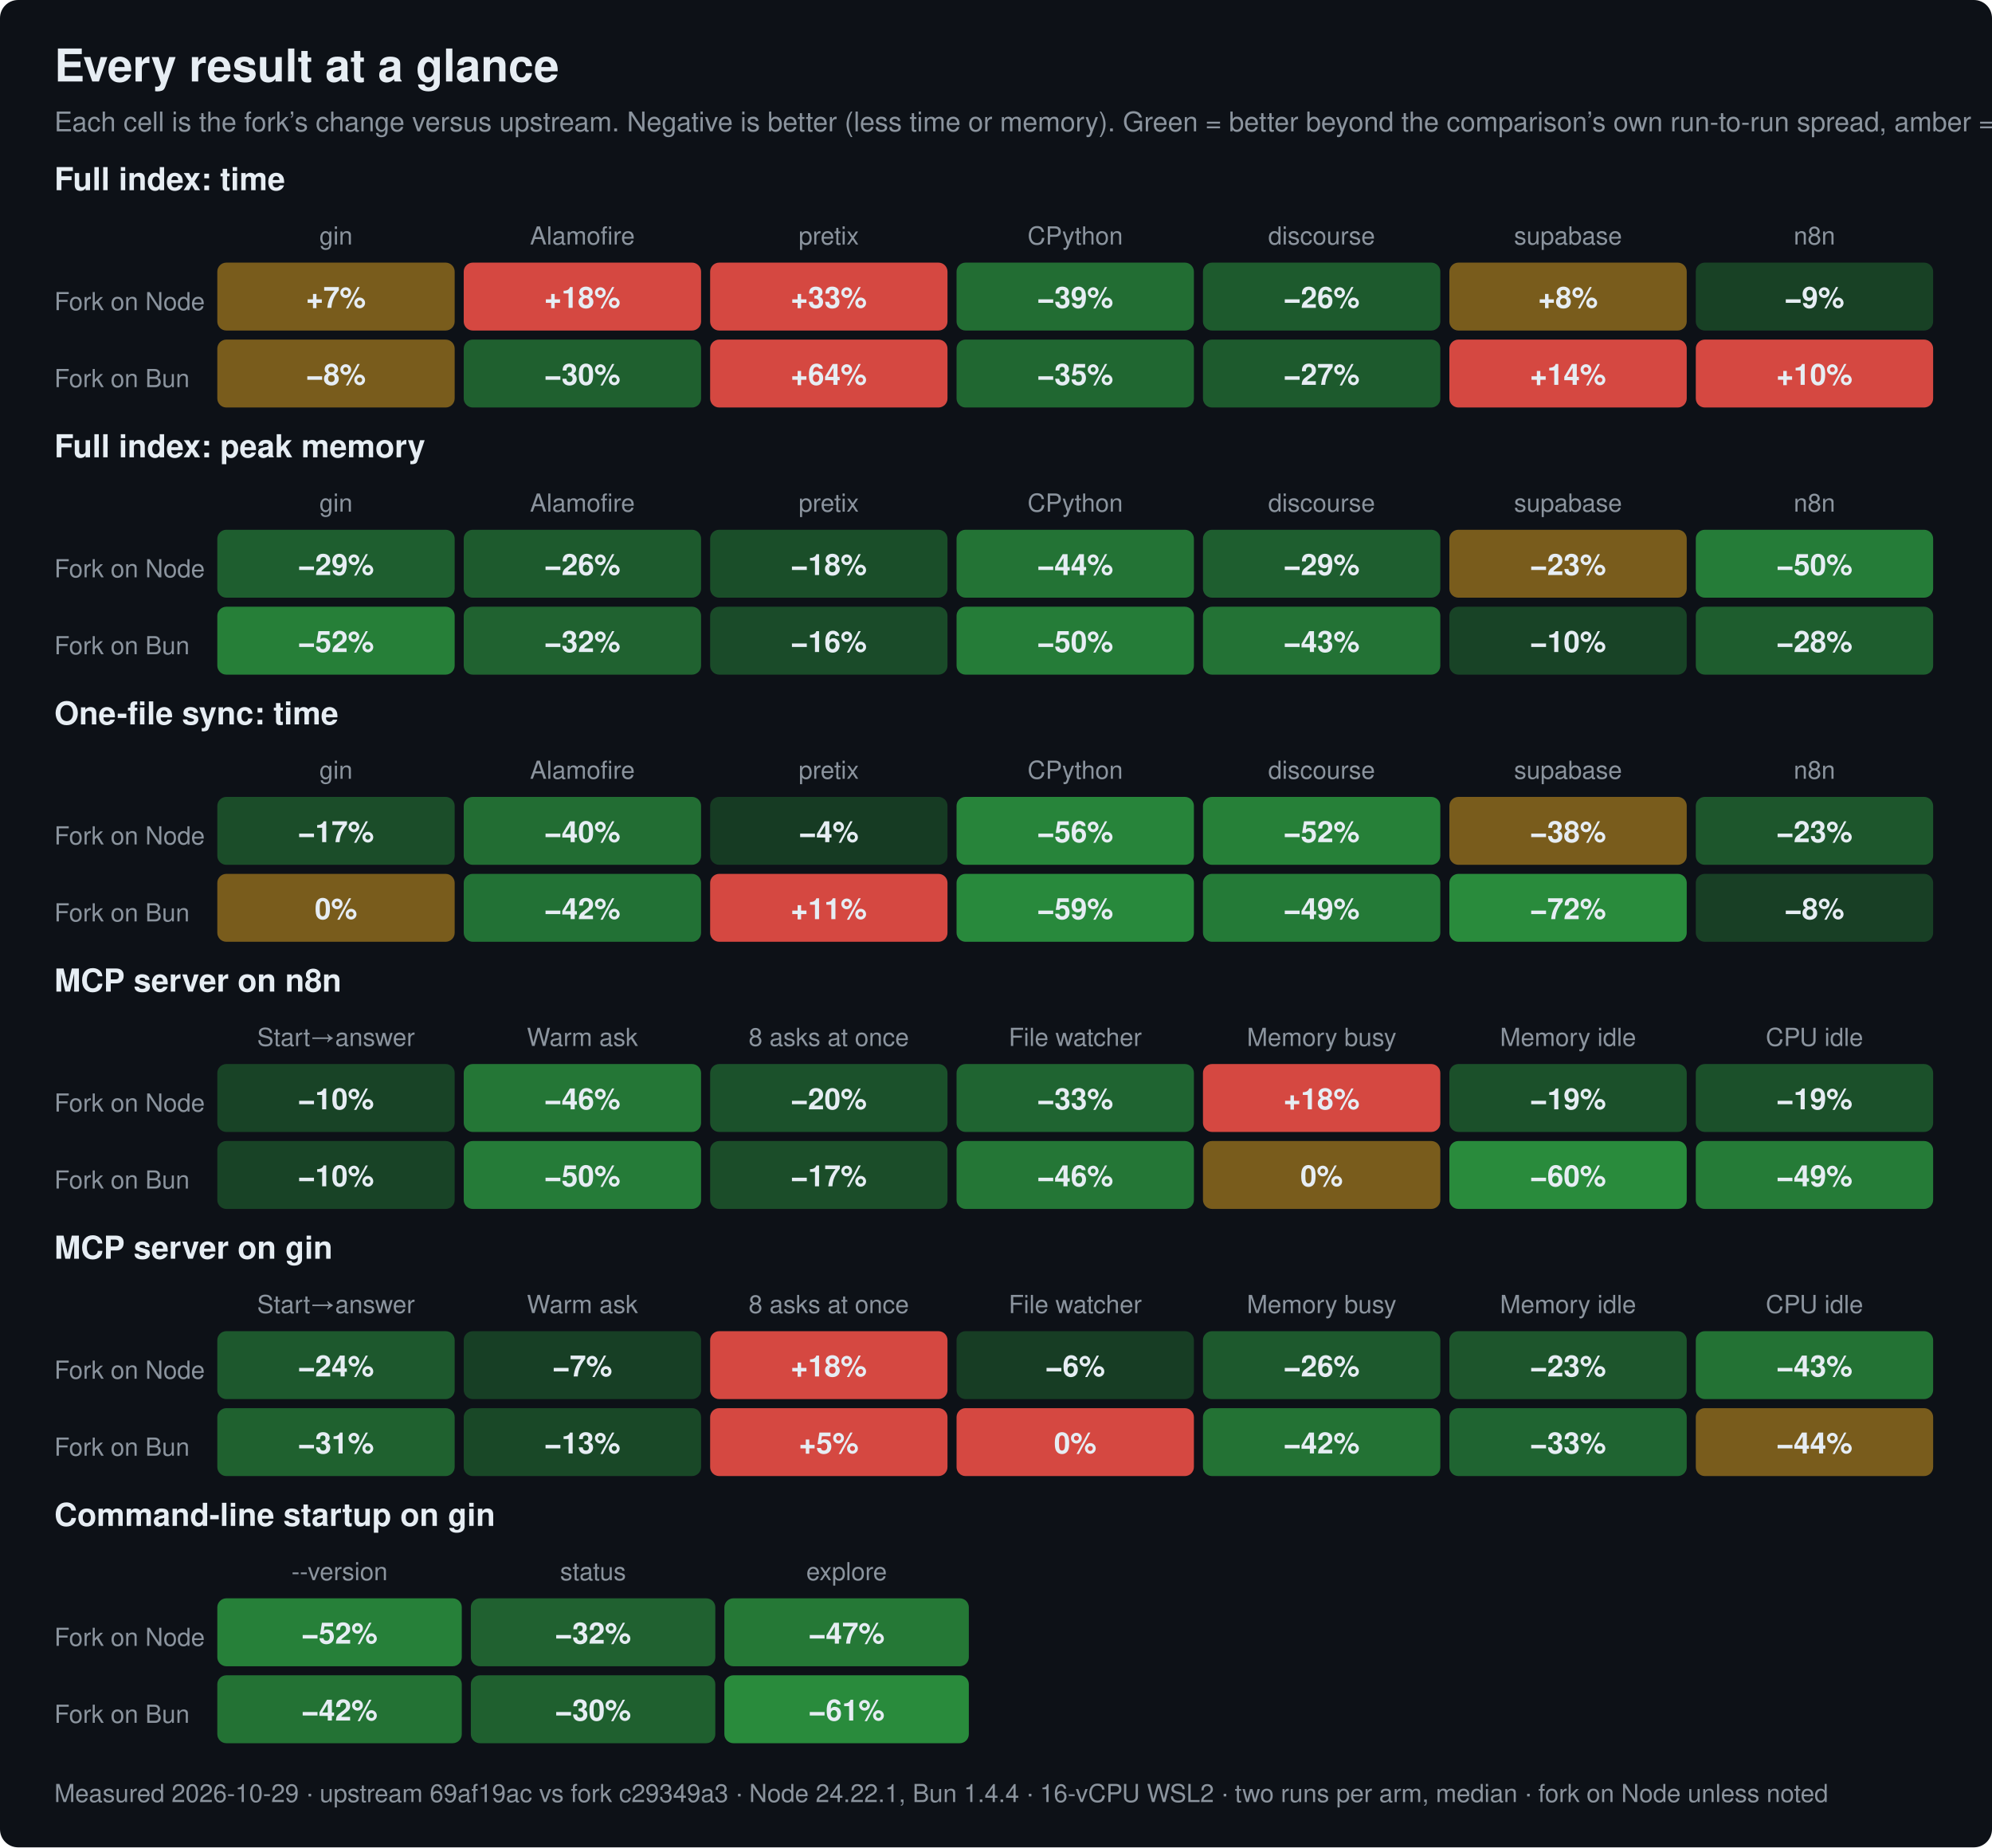
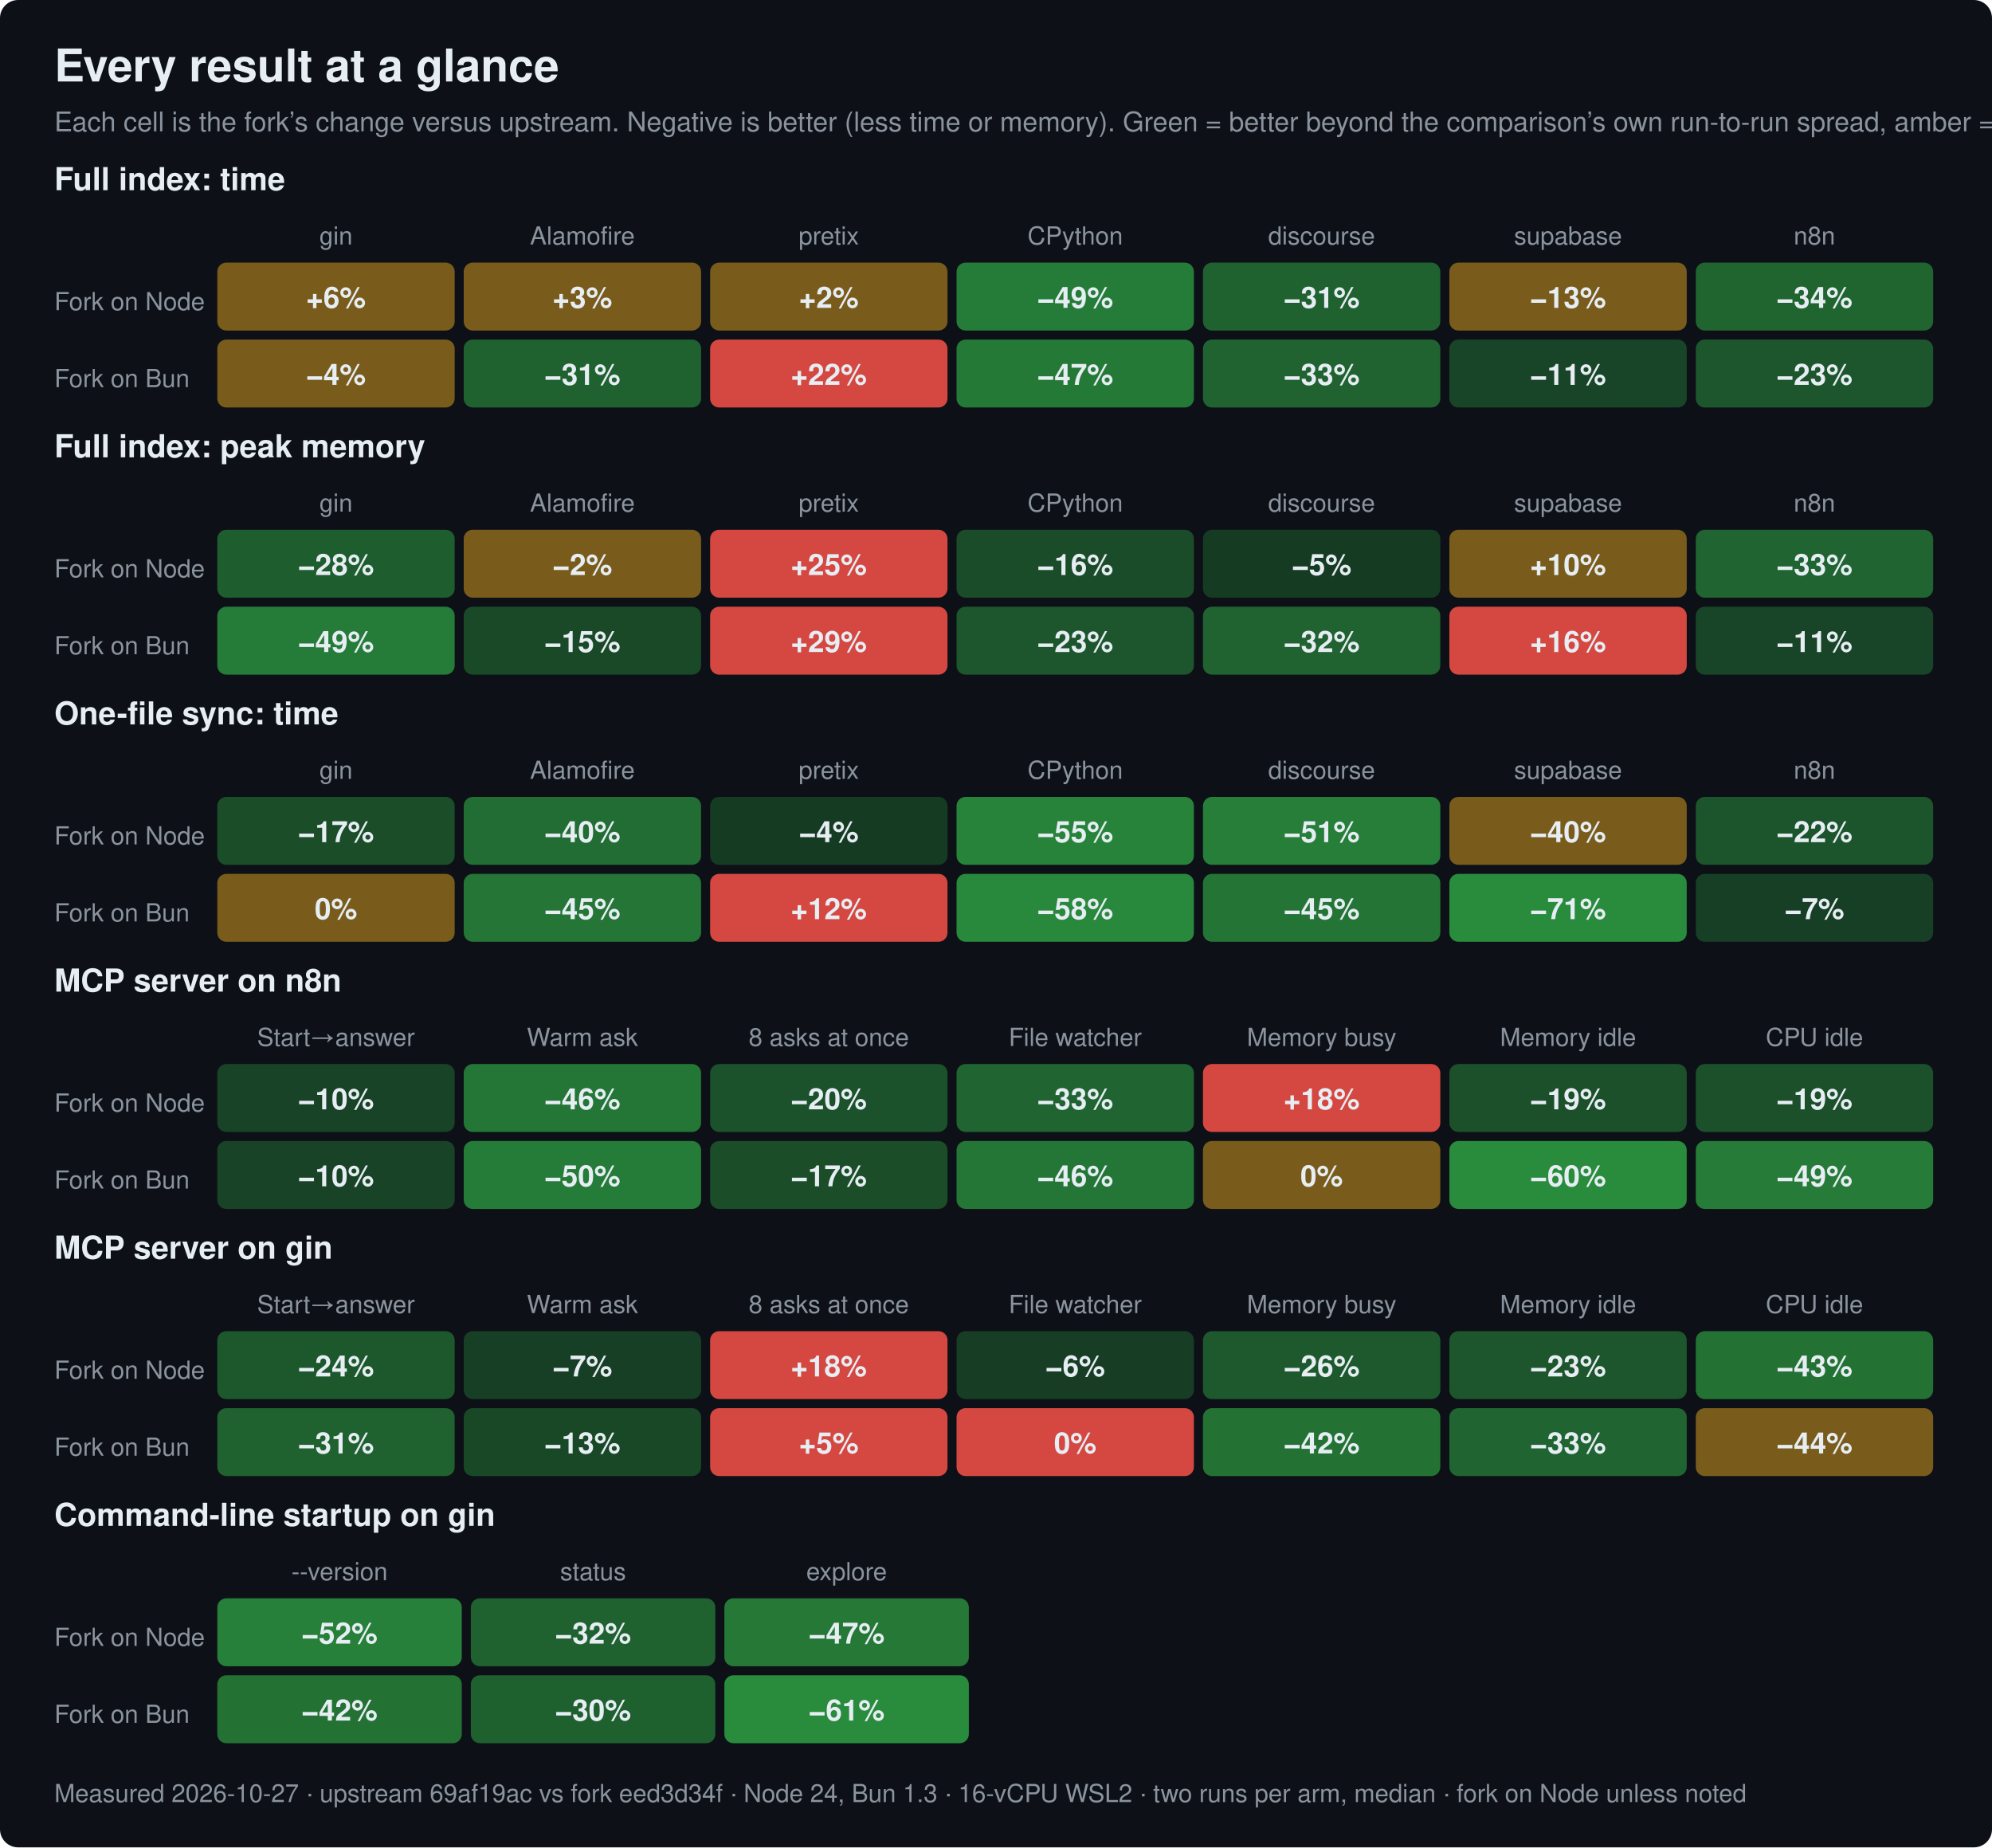
<svg xmlns="http://www.w3.org/2000/svg" width="880" height="816" viewBox="0 0 880 816" font-family="-apple-system, BlinkMacSystemFont, 'Segoe UI', Helvetica, Arial, sans-serif" role="img" aria-labelledby="t d">
  <rect width="880" height="816" rx="8" fill="#0d1117" />
  <text x="24" y="36" font-size="20" font-weight="700" fill="#e6edf3" text-anchor="start">Every result at a glance</text>
  <text x="24" y="58" font-size="12" font-weight="400" fill="#8b949e" text-anchor="start">Each cell is the fork’s change versus upstream. Negative is better (less time or memory). Green = better beyond the comparison’s own run-to-run spread, amber = inside it, red = worse, grey = inconclusive or no data.</text>
  <text x="24" y="84" font-size="14" font-weight="700" fill="#e6edf3" text-anchor="start">Full index: time</text>
  <text x="148.429" y="108" font-size="11" font-weight="400" fill="#8b949e" text-anchor="middle">gin</text>
  <text x="257.286" y="108" font-size="11" font-weight="400" fill="#8b949e" text-anchor="middle">Alamofire</text>
  <text x="366.143" y="108" font-size="11" font-weight="400" fill="#8b949e" text-anchor="middle">pretix</text>
  <text x="475" y="108" font-size="11" font-weight="400" fill="#8b949e" text-anchor="middle">CPython</text>
  <text x="583.857" y="108" font-size="11" font-weight="400" fill="#8b949e" text-anchor="middle">discourse</text>
  <text x="692.714" y="108" font-size="11" font-weight="400" fill="#8b949e" text-anchor="middle">supabase</text>
  <text x="801.571" y="108" font-size="11" font-weight="400" fill="#8b949e" text-anchor="middle">n8n</text>
  <text x="24" y="137" font-size="11" font-weight="400" fill="#8b949e" text-anchor="start">Fork on Node</text>
  <rect x="96" y="116" width="104.857" height="30" rx="4" fill="#d29922" fill-opacity="0.55" />
-   <text x="148.429" y="136" font-size="13" font-weight="700" fill="#e6edf3" text-anchor="middle">+7%</text>
-   <rect x="204.857" y="116" width="104.857" height="30" rx="4" fill="#f85149" fill-opacity="0.85" />
-   <text x="257.286" y="136" font-size="13" font-weight="700" fill="#e6edf3" text-anchor="middle">+18%</text>
-   <rect x="313.714" y="116" width="104.857" height="30" rx="4" fill="#f85149" fill-opacity="0.85" />
-   <text x="366.143" y="136" font-size="13" font-weight="700" fill="#e6edf3" text-anchor="middle">+33%</text>
-   <rect x="422.571" y="116" width="104.857" height="30" rx="4" fill="#2ea043" fill-opacity="0.643" />
-   <text x="475" y="136" font-size="13" font-weight="700" fill="#e6edf3" text-anchor="middle">−39%</text>
-   <rect x="531.429" y="116" width="104.857" height="30" rx="4" fill="#2ea043" fill-opacity="0.514" />
-   <text x="583.857" y="136" font-size="13" font-weight="700" fill="#e6edf3" text-anchor="middle">−26%</text>
+   <text x="148.429" y="136" font-size="13" font-weight="700" fill="#e6edf3" text-anchor="middle">+6%</text>
+   <rect x="204.857" y="116" width="104.857" height="30" rx="4" fill="#d29922" fill-opacity="0.55" />
+   <text x="257.286" y="136" font-size="13" font-weight="700" fill="#e6edf3" text-anchor="middle">+3%</text>
+   <rect x="313.714" y="116" width="104.857" height="30" rx="4" fill="#d29922" fill-opacity="0.55" />
+   <text x="366.143" y="136" font-size="13" font-weight="700" fill="#e6edf3" text-anchor="middle">+2%</text>
+   <rect x="422.571" y="116" width="104.857" height="30" rx="4" fill="#2ea043" fill-opacity="0.744" />
+   <text x="475" y="136" font-size="13" font-weight="700" fill="#e6edf3" text-anchor="middle">−49%</text>
+   <rect x="531.429" y="116" width="104.857" height="30" rx="4" fill="#2ea043" fill-opacity="0.562" />
+   <text x="583.857" y="136" font-size="13" font-weight="700" fill="#e6edf3" text-anchor="middle">−31%</text>
  <rect x="640.286" y="116" width="104.857" height="30" rx="4" fill="#d29922" fill-opacity="0.55" />
-   <text x="692.714" y="136" font-size="13" font-weight="700" fill="#e6edf3" text-anchor="middle">+8%</text>
-   <rect x="749.143" y="116" width="104.857" height="30" rx="4" fill="#2ea043" fill-opacity="0.337" />
-   <text x="801.571" y="136" font-size="13" font-weight="700" fill="#e6edf3" text-anchor="middle">−9%</text>
+   <text x="692.714" y="136" font-size="13" font-weight="700" fill="#e6edf3" text-anchor="middle">−13%</text>
+   <rect x="749.143" y="116" width="104.857" height="30" rx="4" fill="#2ea043" fill-opacity="0.588" />
+   <text x="801.571" y="136" font-size="13" font-weight="700" fill="#e6edf3" text-anchor="middle">−34%</text>
  <text x="24" y="171" font-size="11" font-weight="400" fill="#8b949e" text-anchor="start">Fork on Bun</text>
  <rect x="96" y="150" width="104.857" height="30" rx="4" fill="#d29922" fill-opacity="0.55" />
-   <text x="148.429" y="170" font-size="13" font-weight="700" fill="#e6edf3" text-anchor="middle">−8%</text>
-   <rect x="204.857" y="150" width="104.857" height="30" rx="4" fill="#2ea043" fill-opacity="0.551" />
-   <text x="257.286" y="170" font-size="13" font-weight="700" fill="#e6edf3" text-anchor="middle">−30%</text>
+   <text x="148.429" y="170" font-size="13" font-weight="700" fill="#e6edf3" text-anchor="middle">−4%</text>
+   <rect x="204.857" y="150" width="104.857" height="30" rx="4" fill="#2ea043" fill-opacity="0.562" />
+   <text x="257.286" y="170" font-size="13" font-weight="700" fill="#e6edf3" text-anchor="middle">−31%</text>
  <rect x="313.714" y="150" width="104.857" height="30" rx="4" fill="#f85149" fill-opacity="0.85" />
-   <text x="366.143" y="170" font-size="13" font-weight="700" fill="#e6edf3" text-anchor="middle">+64%</text>
-   <rect x="422.571" y="150" width="104.857" height="30" rx="4" fill="#2ea043" fill-opacity="0.598" />
-   <text x="475" y="170" font-size="13" font-weight="700" fill="#e6edf3" text-anchor="middle">−35%</text>
-   <rect x="531.429" y="150" width="104.857" height="30" rx="4" fill="#2ea043" fill-opacity="0.516" />
-   <text x="583.857" y="170" font-size="13" font-weight="700" fill="#e6edf3" text-anchor="middle">−27%</text>
-   <rect x="640.286" y="150" width="104.857" height="30" rx="4" fill="#f85149" fill-opacity="0.85" />
-   <text x="692.714" y="170" font-size="13" font-weight="700" fill="#e6edf3" text-anchor="middle">+14%</text>
-   <rect x="749.143" y="150" width="104.857" height="30" rx="4" fill="#f85149" fill-opacity="0.85" />
-   <text x="801.571" y="170" font-size="13" font-weight="700" fill="#e6edf3" text-anchor="middle">+10%</text>
+   <text x="366.143" y="170" font-size="13" font-weight="700" fill="#e6edf3" text-anchor="middle">+22%</text>
+   <rect x="422.571" y="150" width="104.857" height="30" rx="4" fill="#2ea043" fill-opacity="0.724" />
+   <text x="475" y="170" font-size="13" font-weight="700" fill="#e6edf3" text-anchor="middle">−47%</text>
+   <rect x="531.429" y="150" width="104.857" height="30" rx="4" fill="#2ea043" fill-opacity="0.578" />
+   <text x="583.857" y="170" font-size="13" font-weight="700" fill="#e6edf3" text-anchor="middle">−33%</text>
+   <rect x="640.286" y="150" width="104.857" height="30" rx="4" fill="#2ea043" fill-opacity="0.362" />
+   <text x="692.714" y="170" font-size="13" font-weight="700" fill="#e6edf3" text-anchor="middle">−11%</text>
+   <rect x="749.143" y="150" width="104.857" height="30" rx="4" fill="#2ea043" fill-opacity="0.481" />
+   <text x="801.571" y="170" font-size="13" font-weight="700" fill="#e6edf3" text-anchor="middle">−23%</text>
  <text x="24" y="202" font-size="14" font-weight="700" fill="#e6edf3" text-anchor="start">Full index: peak memory</text>
  <text x="148.429" y="226" font-size="11" font-weight="400" fill="#8b949e" text-anchor="middle">gin</text>
  <text x="257.286" y="226" font-size="11" font-weight="400" fill="#8b949e" text-anchor="middle">Alamofire</text>
  <text x="366.143" y="226" font-size="11" font-weight="400" fill="#8b949e" text-anchor="middle">pretix</text>
  <text x="475" y="226" font-size="11" font-weight="400" fill="#8b949e" text-anchor="middle">CPython</text>
  <text x="583.857" y="226" font-size="11" font-weight="400" fill="#8b949e" text-anchor="middle">discourse</text>
  <text x="692.714" y="226" font-size="11" font-weight="400" fill="#8b949e" text-anchor="middle">supabase</text>
  <text x="801.571" y="226" font-size="11" font-weight="400" fill="#8b949e" text-anchor="middle">n8n</text>
  <text x="24" y="255" font-size="11" font-weight="400" fill="#8b949e" text-anchor="start">Fork on Node</text>
-   <rect x="96" y="234" width="104.857" height="30" rx="4" fill="#2ea043" fill-opacity="0.539" />
-   <text x="148.429" y="254" font-size="13" font-weight="700" fill="#e6edf3" text-anchor="middle">−29%</text>
-   <rect x="204.857" y="234" width="104.857" height="30" rx="4" fill="#2ea043" fill-opacity="0.512" />
-   <text x="257.286" y="254" font-size="13" font-weight="700" fill="#e6edf3" text-anchor="middle">−26%</text>
-   <rect x="313.714" y="234" width="104.857" height="30" rx="4" fill="#2ea043" fill-opacity="0.427" />
-   <text x="366.143" y="254" font-size="13" font-weight="700" fill="#e6edf3" text-anchor="middle">−18%</text>
-   <rect x="422.571" y="234" width="104.857" height="30" rx="4" fill="#2ea043" fill-opacity="0.686" />
-   <text x="475" y="254" font-size="13" font-weight="700" fill="#e6edf3" text-anchor="middle">−44%</text>
-   <rect x="531.429" y="234" width="104.857" height="30" rx="4" fill="#2ea043" fill-opacity="0.536" />
-   <text x="583.857" y="254" font-size="13" font-weight="700" fill="#e6edf3" text-anchor="middle">−29%</text>
+   <rect x="96" y="234" width="104.857" height="30" rx="4" fill="#2ea043" fill-opacity="0.534" />
+   <text x="148.429" y="254" font-size="13" font-weight="700" fill="#e6edf3" text-anchor="middle">−28%</text>
+   <rect x="204.857" y="234" width="104.857" height="30" rx="4" fill="#d29922" fill-opacity="0.55" />
+   <text x="257.286" y="254" font-size="13" font-weight="700" fill="#e6edf3" text-anchor="middle">−2%</text>
+   <rect x="313.714" y="234" width="104.857" height="30" rx="4" fill="#f85149" fill-opacity="0.85" />
+   <text x="366.143" y="254" font-size="13" font-weight="700" fill="#e6edf3" text-anchor="middle">+25%</text>
+   <rect x="422.571" y="234" width="104.857" height="30" rx="4" fill="#2ea043" fill-opacity="0.412" />
+   <text x="475" y="254" font-size="13" font-weight="700" fill="#e6edf3" text-anchor="middle">−16%</text>
+   <rect x="531.429" y="234" width="104.857" height="30" rx="4" fill="#2ea043" fill-opacity="0.296" />
+   <text x="583.857" y="254" font-size="13" font-weight="700" fill="#e6edf3" text-anchor="middle">−5%</text>
  <rect x="640.286" y="234" width="104.857" height="30" rx="4" fill="#d29922" fill-opacity="0.55" />
-   <text x="692.714" y="254" font-size="13" font-weight="700" fill="#e6edf3" text-anchor="middle">−23%</text>
-   <rect x="749.143" y="234" width="104.857" height="30" rx="4" fill="#2ea043" fill-opacity="0.751" />
-   <text x="801.571" y="254" font-size="13" font-weight="700" fill="#e6edf3" text-anchor="middle">−50%</text>
+   <text x="692.714" y="254" font-size="13" font-weight="700" fill="#e6edf3" text-anchor="middle">+10%</text>
+   <rect x="749.143" y="234" width="104.857" height="30" rx="4" fill="#2ea043" fill-opacity="0.581" />
+   <text x="801.571" y="254" font-size="13" font-weight="700" fill="#e6edf3" text-anchor="middle">−33%</text>
  <text x="24" y="289" font-size="11" font-weight="400" fill="#8b949e" text-anchor="start">Fork on Bun</text>
-   <rect x="96" y="268" width="104.857" height="30" rx="4" fill="#2ea043" fill-opacity="0.771" />
-   <text x="148.429" y="288" font-size="13" font-weight="700" fill="#e6edf3" text-anchor="middle">−52%</text>
-   <rect x="204.857" y="268" width="104.857" height="30" rx="4" fill="#2ea043" fill-opacity="0.57" />
-   <text x="257.286" y="288" font-size="13" font-weight="700" fill="#e6edf3" text-anchor="middle">−32%</text>
-   <rect x="313.714" y="268" width="104.857" height="30" rx="4" fill="#2ea043" fill-opacity="0.408" />
-   <text x="366.143" y="288" font-size="13" font-weight="700" fill="#e6edf3" text-anchor="middle">−16%</text>
-   <rect x="422.571" y="268" width="104.857" height="30" rx="4" fill="#2ea043" fill-opacity="0.748" />
-   <text x="475" y="288" font-size="13" font-weight="700" fill="#e6edf3" text-anchor="middle">−50%</text>
-   <rect x="531.429" y="268" width="104.857" height="30" rx="4" fill="#2ea043" fill-opacity="0.684" />
-   <text x="583.857" y="288" font-size="13" font-weight="700" fill="#e6edf3" text-anchor="middle">−43%</text>
-   <rect x="640.286" y="268" width="104.857" height="30" rx="4" fill="#2ea043" fill-opacity="0.353" />
-   <text x="692.714" y="288" font-size="13" font-weight="700" fill="#e6edf3" text-anchor="middle">−10%</text>
-   <rect x="749.143" y="268" width="104.857" height="30" rx="4" fill="#2ea043" fill-opacity="0.534" />
-   <text x="801.571" y="288" font-size="13" font-weight="700" fill="#e6edf3" text-anchor="middle">−28%</text>
+   <rect x="96" y="268" width="104.857" height="30" rx="4" fill="#2ea043" fill-opacity="0.744" />
+   <text x="148.429" y="288" font-size="13" font-weight="700" fill="#e6edf3" text-anchor="middle">−49%</text>
+   <rect x="204.857" y="268" width="104.857" height="30" rx="4" fill="#2ea043" fill-opacity="0.396" />
+   <text x="257.286" y="288" font-size="13" font-weight="700" fill="#e6edf3" text-anchor="middle">−15%</text>
+   <rect x="313.714" y="268" width="104.857" height="30" rx="4" fill="#f85149" fill-opacity="0.85" />
+   <text x="366.143" y="288" font-size="13" font-weight="700" fill="#e6edf3" text-anchor="middle">+29%</text>
+   <rect x="422.571" y="268" width="104.857" height="30" rx="4" fill="#2ea043" fill-opacity="0.483" />
+   <text x="475" y="288" font-size="13" font-weight="700" fill="#e6edf3" text-anchor="middle">−23%</text>
+   <rect x="531.429" y="268" width="104.857" height="30" rx="4" fill="#2ea043" fill-opacity="0.571" />
+   <text x="583.857" y="288" font-size="13" font-weight="700" fill="#e6edf3" text-anchor="middle">−32%</text>
+   <rect x="640.286" y="268" width="104.857" height="30" rx="4" fill="#f85149" fill-opacity="0.85" />
+   <text x="692.714" y="288" font-size="13" font-weight="700" fill="#e6edf3" text-anchor="middle">+16%</text>
+   <rect x="749.143" y="268" width="104.857" height="30" rx="4" fill="#2ea043" fill-opacity="0.362" />
+   <text x="801.571" y="288" font-size="13" font-weight="700" fill="#e6edf3" text-anchor="middle">−11%</text>
  <text x="24" y="320" font-size="14" font-weight="700" fill="#e6edf3" text-anchor="start">One-file sync: time</text>
  <text x="148.429" y="344" font-size="11" font-weight="400" fill="#8b949e" text-anchor="middle">gin</text>
  <text x="257.286" y="344" font-size="11" font-weight="400" fill="#8b949e" text-anchor="middle">Alamofire</text>
  <text x="366.143" y="344" font-size="11" font-weight="400" fill="#8b949e" text-anchor="middle">pretix</text>
  <text x="475" y="344" font-size="11" font-weight="400" fill="#8b949e" text-anchor="middle">CPython</text>
  <text x="583.857" y="344" font-size="11" font-weight="400" fill="#8b949e" text-anchor="middle">discourse</text>
  <text x="692.714" y="344" font-size="11" font-weight="400" fill="#8b949e" text-anchor="middle">supabase</text>
  <text x="801.571" y="344" font-size="11" font-weight="400" fill="#8b949e" text-anchor="middle">n8n</text>
  <text x="24" y="373" font-size="11" font-weight="400" fill="#8b949e" text-anchor="start">Fork on Node</text>
  <rect x="96" y="352" width="104.857" height="30" rx="4" fill="#2ea043" fill-opacity="0.418" />
  <text x="148.429" y="372" font-size="13" font-weight="700" fill="#e6edf3" text-anchor="middle">−17%</text>
  <rect x="204.857" y="352" width="104.857" height="30" rx="4" fill="#2ea043" fill-opacity="0.646" />
  <text x="257.286" y="372" font-size="13" font-weight="700" fill="#e6edf3" text-anchor="middle">−40%</text>
  <rect x="313.714" y="352" width="104.857" height="30" rx="4" fill="#2ea043" fill-opacity="0.293" />
  <text x="366.143" y="372" font-size="13" font-weight="700" fill="#e6edf3" text-anchor="middle">−4%</text>
-   <rect x="422.571" y="352" width="104.857" height="30" rx="4" fill="#2ea043" fill-opacity="0.807" />
-   <text x="475" y="372" font-size="13" font-weight="700" fill="#e6edf3" text-anchor="middle">−56%</text>
-   <rect x="531.429" y="352" width="104.857" height="30" rx="4" fill="#2ea043" fill-opacity="0.773" />
-   <text x="583.857" y="372" font-size="13" font-weight="700" fill="#e6edf3" text-anchor="middle">−52%</text>
+   <rect x="422.571" y="352" width="104.857" height="30" rx="4" fill="#2ea043" fill-opacity="0.802" />
+   <text x="475" y="372" font-size="13" font-weight="700" fill="#e6edf3" text-anchor="middle">−55%</text>
+   <rect x="531.429" y="352" width="104.857" height="30" rx="4" fill="#2ea043" fill-opacity="0.76" />
+   <text x="583.857" y="372" font-size="13" font-weight="700" fill="#e6edf3" text-anchor="middle">−51%</text>
  <rect x="640.286" y="352" width="104.857" height="30" rx="4" fill="#d29922" fill-opacity="0.55" />
-   <text x="692.714" y="372" font-size="13" font-weight="700" fill="#e6edf3" text-anchor="middle">−38%</text>
-   <rect x="749.143" y="352" width="104.857" height="30" rx="4" fill="#2ea043" fill-opacity="0.482" />
-   <text x="801.571" y="372" font-size="13" font-weight="700" fill="#e6edf3" text-anchor="middle">−23%</text>
+   <text x="692.714" y="372" font-size="13" font-weight="700" fill="#e6edf3" text-anchor="middle">−40%</text>
+   <rect x="749.143" y="352" width="104.857" height="30" rx="4" fill="#2ea043" fill-opacity="0.47" />
+   <text x="801.571" y="372" font-size="13" font-weight="700" fill="#e6edf3" text-anchor="middle">−22%</text>
  <text x="24" y="407" font-size="11" font-weight="400" fill="#8b949e" text-anchor="start">Fork on Bun</text>
  <rect x="96" y="386" width="104.857" height="30" rx="4" fill="#d29922" fill-opacity="0.55" />
  <text x="148.429" y="406" font-size="13" font-weight="700" fill="#e6edf3" text-anchor="middle">0%</text>
-   <rect x="204.857" y="386" width="104.857" height="30" rx="4" fill="#2ea043" fill-opacity="0.669" />
-   <text x="257.286" y="406" font-size="13" font-weight="700" fill="#e6edf3" text-anchor="middle">−42%</text>
+   <rect x="204.857" y="386" width="104.857" height="30" rx="4" fill="#2ea043" fill-opacity="0.702" />
+   <text x="257.286" y="406" font-size="13" font-weight="700" fill="#e6edf3" text-anchor="middle">−45%</text>
  <rect x="313.714" y="386" width="104.857" height="30" rx="4" fill="#f85149" fill-opacity="0.85" />
-   <text x="366.143" y="406" font-size="13" font-weight="700" fill="#e6edf3" text-anchor="middle">+11%</text>
-   <rect x="422.571" y="386" width="104.857" height="30" rx="4" fill="#2ea043" fill-opacity="0.838" />
-   <text x="475" y="406" font-size="13" font-weight="700" fill="#e6edf3" text-anchor="middle">−59%</text>
-   <rect x="531.429" y="386" width="104.857" height="30" rx="4" fill="#2ea043" fill-opacity="0.735" />
-   <text x="583.857" y="406" font-size="13" font-weight="700" fill="#e6edf3" text-anchor="middle">−49%</text>
+   <text x="366.143" y="406" font-size="13" font-weight="700" fill="#e6edf3" text-anchor="middle">+12%</text>
+   <rect x="422.571" y="386" width="104.857" height="30" rx="4" fill="#2ea043" fill-opacity="0.83" />
+   <text x="475" y="406" font-size="13" font-weight="700" fill="#e6edf3" text-anchor="middle">−58%</text>
+   <rect x="531.429" y="386" width="104.857" height="30" rx="4" fill="#2ea043" fill-opacity="0.698" />
+   <text x="583.857" y="406" font-size="13" font-weight="700" fill="#e6edf3" text-anchor="middle">−45%</text>
  <rect x="640.286" y="386" width="104.857" height="30" rx="4" fill="#2ea043" fill-opacity="0.85" />
-   <text x="692.714" y="406" font-size="13" font-weight="700" fill="#e6edf3" text-anchor="middle">−72%</text>
-   <rect x="749.143" y="386" width="104.857" height="30" rx="4" fill="#2ea043" fill-opacity="0.327" />
-   <text x="801.571" y="406" font-size="13" font-weight="700" fill="#e6edf3" text-anchor="middle">−8%</text>
+   <text x="692.714" y="406" font-size="13" font-weight="700" fill="#e6edf3" text-anchor="middle">−71%</text>
+   <rect x="749.143" y="386" width="104.857" height="30" rx="4" fill="#2ea043" fill-opacity="0.319" />
+   <text x="801.571" y="406" font-size="13" font-weight="700" fill="#e6edf3" text-anchor="middle">−7%</text>
  <text x="24" y="438" font-size="14" font-weight="700" fill="#e6edf3" text-anchor="start">MCP server on n8n</text>
  <text x="148.429" y="462" font-size="11" font-weight="400" fill="#8b949e" text-anchor="middle">Start→answer</text>
  <text x="257.286" y="462" font-size="11" font-weight="400" fill="#8b949e" text-anchor="middle">Warm ask</text>
  <text x="366.143" y="462" font-size="11" font-weight="400" fill="#8b949e" text-anchor="middle">8 asks at once</text>
  <text x="475" y="462" font-size="11" font-weight="400" fill="#8b949e" text-anchor="middle">File watcher</text>
  <text x="583.857" y="462" font-size="11" font-weight="400" fill="#8b949e" text-anchor="middle">Memory busy</text>
  <text x="692.714" y="462" font-size="11" font-weight="400" fill="#8b949e" text-anchor="middle">Memory idle</text>
  <text x="801.571" y="462" font-size="11" font-weight="400" fill="#8b949e" text-anchor="middle">CPU idle</text>
  <text x="24" y="491" font-size="11" font-weight="400" fill="#8b949e" text-anchor="start">Fork on Node</text>
  <rect x="96" y="470" width="104.857" height="30" rx="4" fill="#2ea043" fill-opacity="0.353" />
  <text x="148.429" y="490" font-size="13" font-weight="700" fill="#e6edf3" text-anchor="middle">−10%</text>
  <rect x="204.857" y="470" width="104.857" height="30" rx="4" fill="#2ea043" fill-opacity="0.709" />
  <text x="257.286" y="490" font-size="13" font-weight="700" fill="#e6edf3" text-anchor="middle">−46%</text>
  <rect x="313.714" y="470" width="104.857" height="30" rx="4" fill="#2ea043" fill-opacity="0.453" />
  <text x="366.143" y="490" font-size="13" font-weight="700" fill="#e6edf3" text-anchor="middle">−20%</text>
  <rect x="422.571" y="470" width="104.857" height="30" rx="4" fill="#2ea043" fill-opacity="0.582" />
  <text x="475" y="490" font-size="13" font-weight="700" fill="#e6edf3" text-anchor="middle">−33%</text>
  <rect x="531.429" y="470" width="104.857" height="30" rx="4" fill="#f85149" fill-opacity="0.85" />
  <text x="583.857" y="490" font-size="13" font-weight="700" fill="#e6edf3" text-anchor="middle">+18%</text>
  <rect x="640.286" y="470" width="104.857" height="30" rx="4" fill="#2ea043" fill-opacity="0.437" />
  <text x="692.714" y="490" font-size="13" font-weight="700" fill="#e6edf3" text-anchor="middle">−19%</text>
  <rect x="749.143" y="470" width="104.857" height="30" rx="4" fill="#2ea043" fill-opacity="0.438" />
  <text x="801.571" y="490" font-size="13" font-weight="700" fill="#e6edf3" text-anchor="middle">−19%</text>
  <text x="24" y="525" font-size="11" font-weight="400" fill="#8b949e" text-anchor="start">Fork on Bun</text>
  <rect x="96" y="504" width="104.857" height="30" rx="4" fill="#2ea043" fill-opacity="0.351" />
  <text x="148.429" y="524" font-size="13" font-weight="700" fill="#e6edf3" text-anchor="middle">−10%</text>
  <rect x="204.857" y="504" width="104.857" height="30" rx="4" fill="#2ea043" fill-opacity="0.745" />
  <text x="257.286" y="524" font-size="13" font-weight="700" fill="#e6edf3" text-anchor="middle">−50%</text>
  <rect x="313.714" y="504" width="104.857" height="30" rx="4" fill="#2ea043" fill-opacity="0.421" />
  <text x="366.143" y="524" font-size="13" font-weight="700" fill="#e6edf3" text-anchor="middle">−17%</text>
  <rect x="422.571" y="504" width="104.857" height="30" rx="4" fill="#2ea043" fill-opacity="0.708" />
  <text x="475" y="524" font-size="13" font-weight="700" fill="#e6edf3" text-anchor="middle">−46%</text>
  <rect x="531.429" y="504" width="104.857" height="30" rx="4" fill="#d29922" fill-opacity="0.55" />
  <text x="583.857" y="524" font-size="13" font-weight="700" fill="#e6edf3" text-anchor="middle">0%</text>
  <rect x="640.286" y="504" width="104.857" height="30" rx="4" fill="#2ea043" fill-opacity="0.847" />
  <text x="692.714" y="524" font-size="13" font-weight="700" fill="#e6edf3" text-anchor="middle">−60%</text>
  <rect x="749.143" y="504" width="104.857" height="30" rx="4" fill="#2ea043" fill-opacity="0.741" />
  <text x="801.571" y="524" font-size="13" font-weight="700" fill="#e6edf3" text-anchor="middle">−49%</text>
  <text x="24" y="556" font-size="14" font-weight="700" fill="#e6edf3" text-anchor="start">MCP server on gin</text>
  <text x="148.429" y="580" font-size="11" font-weight="400" fill="#8b949e" text-anchor="middle">Start→answer</text>
  <text x="257.286" y="580" font-size="11" font-weight="400" fill="#8b949e" text-anchor="middle">Warm ask</text>
  <text x="366.143" y="580" font-size="11" font-weight="400" fill="#8b949e" text-anchor="middle">8 asks at once</text>
  <text x="475" y="580" font-size="11" font-weight="400" fill="#8b949e" text-anchor="middle">File watcher</text>
  <text x="583.857" y="580" font-size="11" font-weight="400" fill="#8b949e" text-anchor="middle">Memory busy</text>
  <text x="692.714" y="580" font-size="11" font-weight="400" fill="#8b949e" text-anchor="middle">Memory idle</text>
  <text x="801.571" y="580" font-size="11" font-weight="400" fill="#8b949e" text-anchor="middle">CPU idle</text>
  <text x="24" y="609" font-size="11" font-weight="400" fill="#8b949e" text-anchor="start">Fork on Node</text>
  <rect x="96" y="588" width="104.857" height="30" rx="4" fill="#2ea043" fill-opacity="0.495" />
  <text x="148.429" y="608" font-size="13" font-weight="700" fill="#e6edf3" text-anchor="middle">−24%</text>
  <rect x="204.857" y="588" width="104.857" height="30" rx="4" fill="#2ea043" fill-opacity="0.321" />
  <text x="257.286" y="608" font-size="13" font-weight="700" fill="#e6edf3" text-anchor="middle">−7%</text>
  <rect x="313.714" y="588" width="104.857" height="30" rx="4" fill="#f85149" fill-opacity="0.85" />
  <text x="366.143" y="608" font-size="13" font-weight="700" fill="#e6edf3" text-anchor="middle">+18%</text>
  <rect x="422.571" y="588" width="104.857" height="30" rx="4" fill="#2ea043" fill-opacity="0.311" />
  <text x="475" y="608" font-size="13" font-weight="700" fill="#e6edf3" text-anchor="middle">−6%</text>
  <rect x="531.429" y="588" width="104.857" height="30" rx="4" fill="#2ea043" fill-opacity="0.508" />
  <text x="583.857" y="608" font-size="13" font-weight="700" fill="#e6edf3" text-anchor="middle">−26%</text>
  <rect x="640.286" y="588" width="104.857" height="30" rx="4" fill="#2ea043" fill-opacity="0.477" />
  <text x="692.714" y="608" font-size="13" font-weight="700" fill="#e6edf3" text-anchor="middle">−23%</text>
  <rect x="749.143" y="588" width="104.857" height="30" rx="4" fill="#2ea043" fill-opacity="0.679" />
  <text x="801.571" y="608" font-size="13" font-weight="700" fill="#e6edf3" text-anchor="middle">−43%</text>
  <text x="24" y="643" font-size="11" font-weight="400" fill="#8b949e" text-anchor="start">Fork on Bun</text>
  <rect x="96" y="622" width="104.857" height="30" rx="4" fill="#2ea043" fill-opacity="0.558" />
  <text x="148.429" y="642" font-size="13" font-weight="700" fill="#e6edf3" text-anchor="middle">−31%</text>
  <rect x="204.857" y="622" width="104.857" height="30" rx="4" fill="#2ea043" fill-opacity="0.38" />
  <text x="257.286" y="642" font-size="13" font-weight="700" fill="#e6edf3" text-anchor="middle">−13%</text>
  <rect x="313.714" y="622" width="104.857" height="30" rx="4" fill="#f85149" fill-opacity="0.85" />
  <text x="366.143" y="642" font-size="13" font-weight="700" fill="#e6edf3" text-anchor="middle">+5%</text>
  <rect x="422.571" y="622" width="104.857" height="30" rx="4" fill="#f85149" fill-opacity="0.85" />
  <text x="475" y="642" font-size="13" font-weight="700" fill="#e6edf3" text-anchor="middle">0%</text>
  <rect x="531.429" y="622" width="104.857" height="30" rx="4" fill="#2ea043" fill-opacity="0.674" />
  <text x="583.857" y="642" font-size="13" font-weight="700" fill="#e6edf3" text-anchor="middle">−42%</text>
  <rect x="640.286" y="622" width="104.857" height="30" rx="4" fill="#2ea043" fill-opacity="0.582" />
  <text x="692.714" y="642" font-size="13" font-weight="700" fill="#e6edf3" text-anchor="middle">−33%</text>
  <rect x="749.143" y="622" width="104.857" height="30" rx="4" fill="#d29922" fill-opacity="0.55" />
  <text x="801.571" y="642" font-size="13" font-weight="700" fill="#e6edf3" text-anchor="middle">−44%</text>
  <text x="24" y="674" font-size="14" font-weight="700" fill="#e6edf3" text-anchor="start">Command-line startup on gin</text>
  <text x="150" y="698" font-size="11" font-weight="400" fill="#8b949e" text-anchor="middle">--version</text>
  <text x="262" y="698" font-size="11" font-weight="400" fill="#8b949e" text-anchor="middle">status</text>
  <text x="374" y="698" font-size="11" font-weight="400" fill="#8b949e" text-anchor="middle">explore</text>
  <text x="24" y="727" font-size="11" font-weight="400" fill="#8b949e" text-anchor="start">Fork on Node</text>
  <rect x="96" y="706" width="108" height="30" rx="4" fill="#2ea043" fill-opacity="0.774" />
  <text x="150" y="726" font-size="13" font-weight="700" fill="#e6edf3" text-anchor="middle">−52%</text>
  <rect x="208" y="706" width="108" height="30" rx="4" fill="#2ea043" fill-opacity="0.565" />
  <text x="262" y="726" font-size="13" font-weight="700" fill="#e6edf3" text-anchor="middle">−32%</text>
  <rect x="320" y="706" width="108" height="30" rx="4" fill="#2ea043" fill-opacity="0.72" />
  <text x="374" y="726" font-size="13" font-weight="700" fill="#e6edf3" text-anchor="middle">−47%</text>
  <text x="24" y="761" font-size="11" font-weight="400" fill="#8b949e" text-anchor="start">Fork on Bun</text>
  <rect x="96" y="740" width="108" height="30" rx="4" fill="#2ea043" fill-opacity="0.673" />
  <text x="150" y="760" font-size="13" font-weight="700" fill="#e6edf3" text-anchor="middle">−42%</text>
  <rect x="208" y="740" width="108" height="30" rx="4" fill="#2ea043" fill-opacity="0.551" />
  <text x="262" y="760" font-size="13" font-weight="700" fill="#e6edf3" text-anchor="middle">−30%</text>
  <rect x="320" y="740" width="108" height="30" rx="4" fill="#2ea043" fill-opacity="0.85" />
  <text x="374" y="760" font-size="13" font-weight="700" fill="#e6edf3" text-anchor="middle">−61%</text>
-   <text x="24" y="796" font-size="11" font-weight="400" fill="#8b949e" text-anchor="start">Measured 2026-10-29 · upstream 69af19ac vs fork c29349a3 · Node 24.22.1, Bun 1.4.4 · 16-vCPU WSL2 · two runs per arm, median · fork on Node unless noted</text>
+   <text x="24" y="796" font-size="11" font-weight="400" fill="#8b949e" text-anchor="start">Measured 2026-10-27 · upstream 69af19ac vs fork eed3d34f · Node 24, Bun 1.3 · 16-vCPU WSL2 · two runs per arm, median · fork on Node unless noted</text>
</svg>
